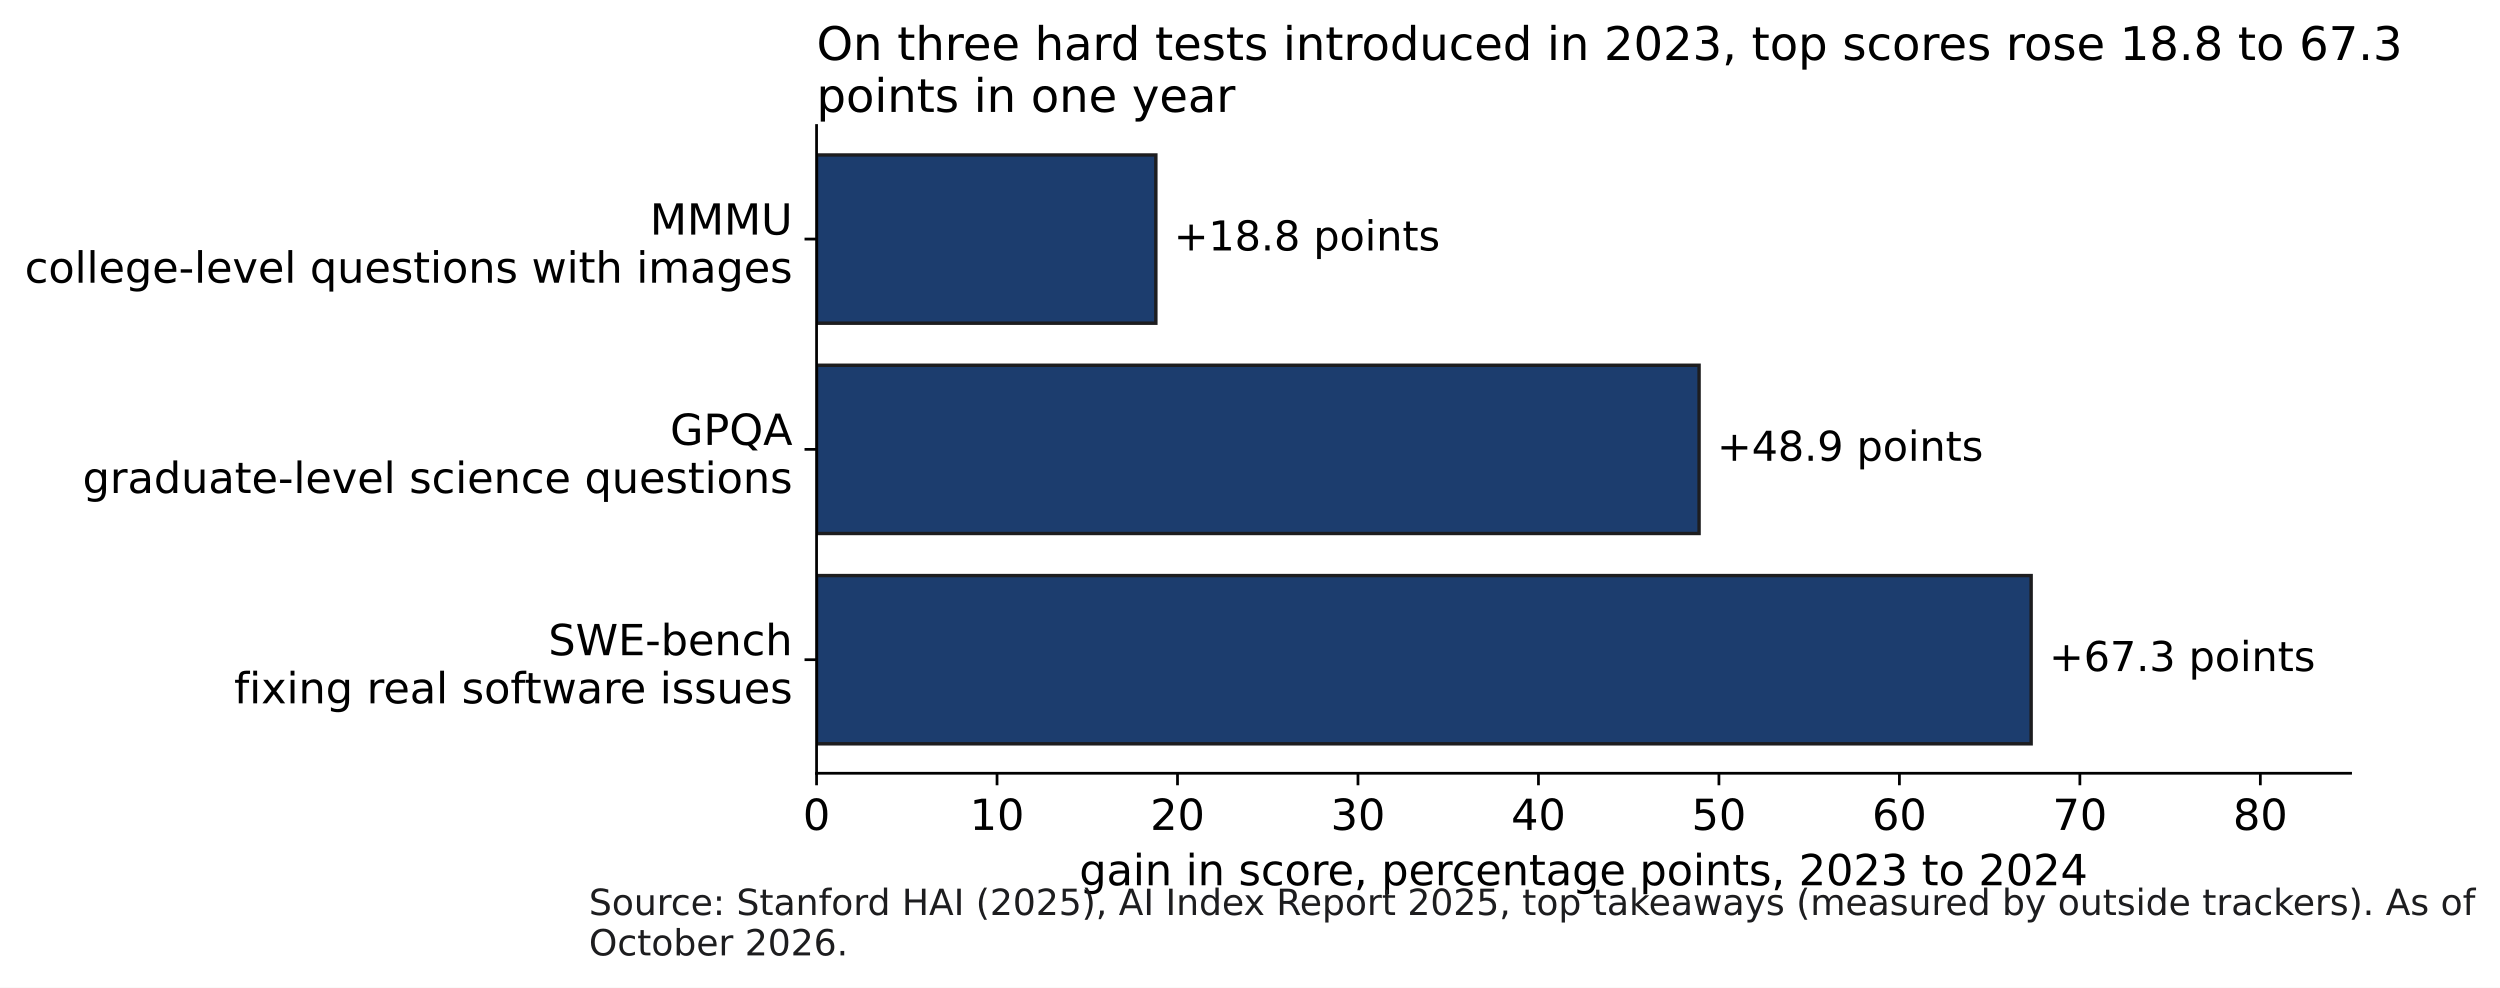
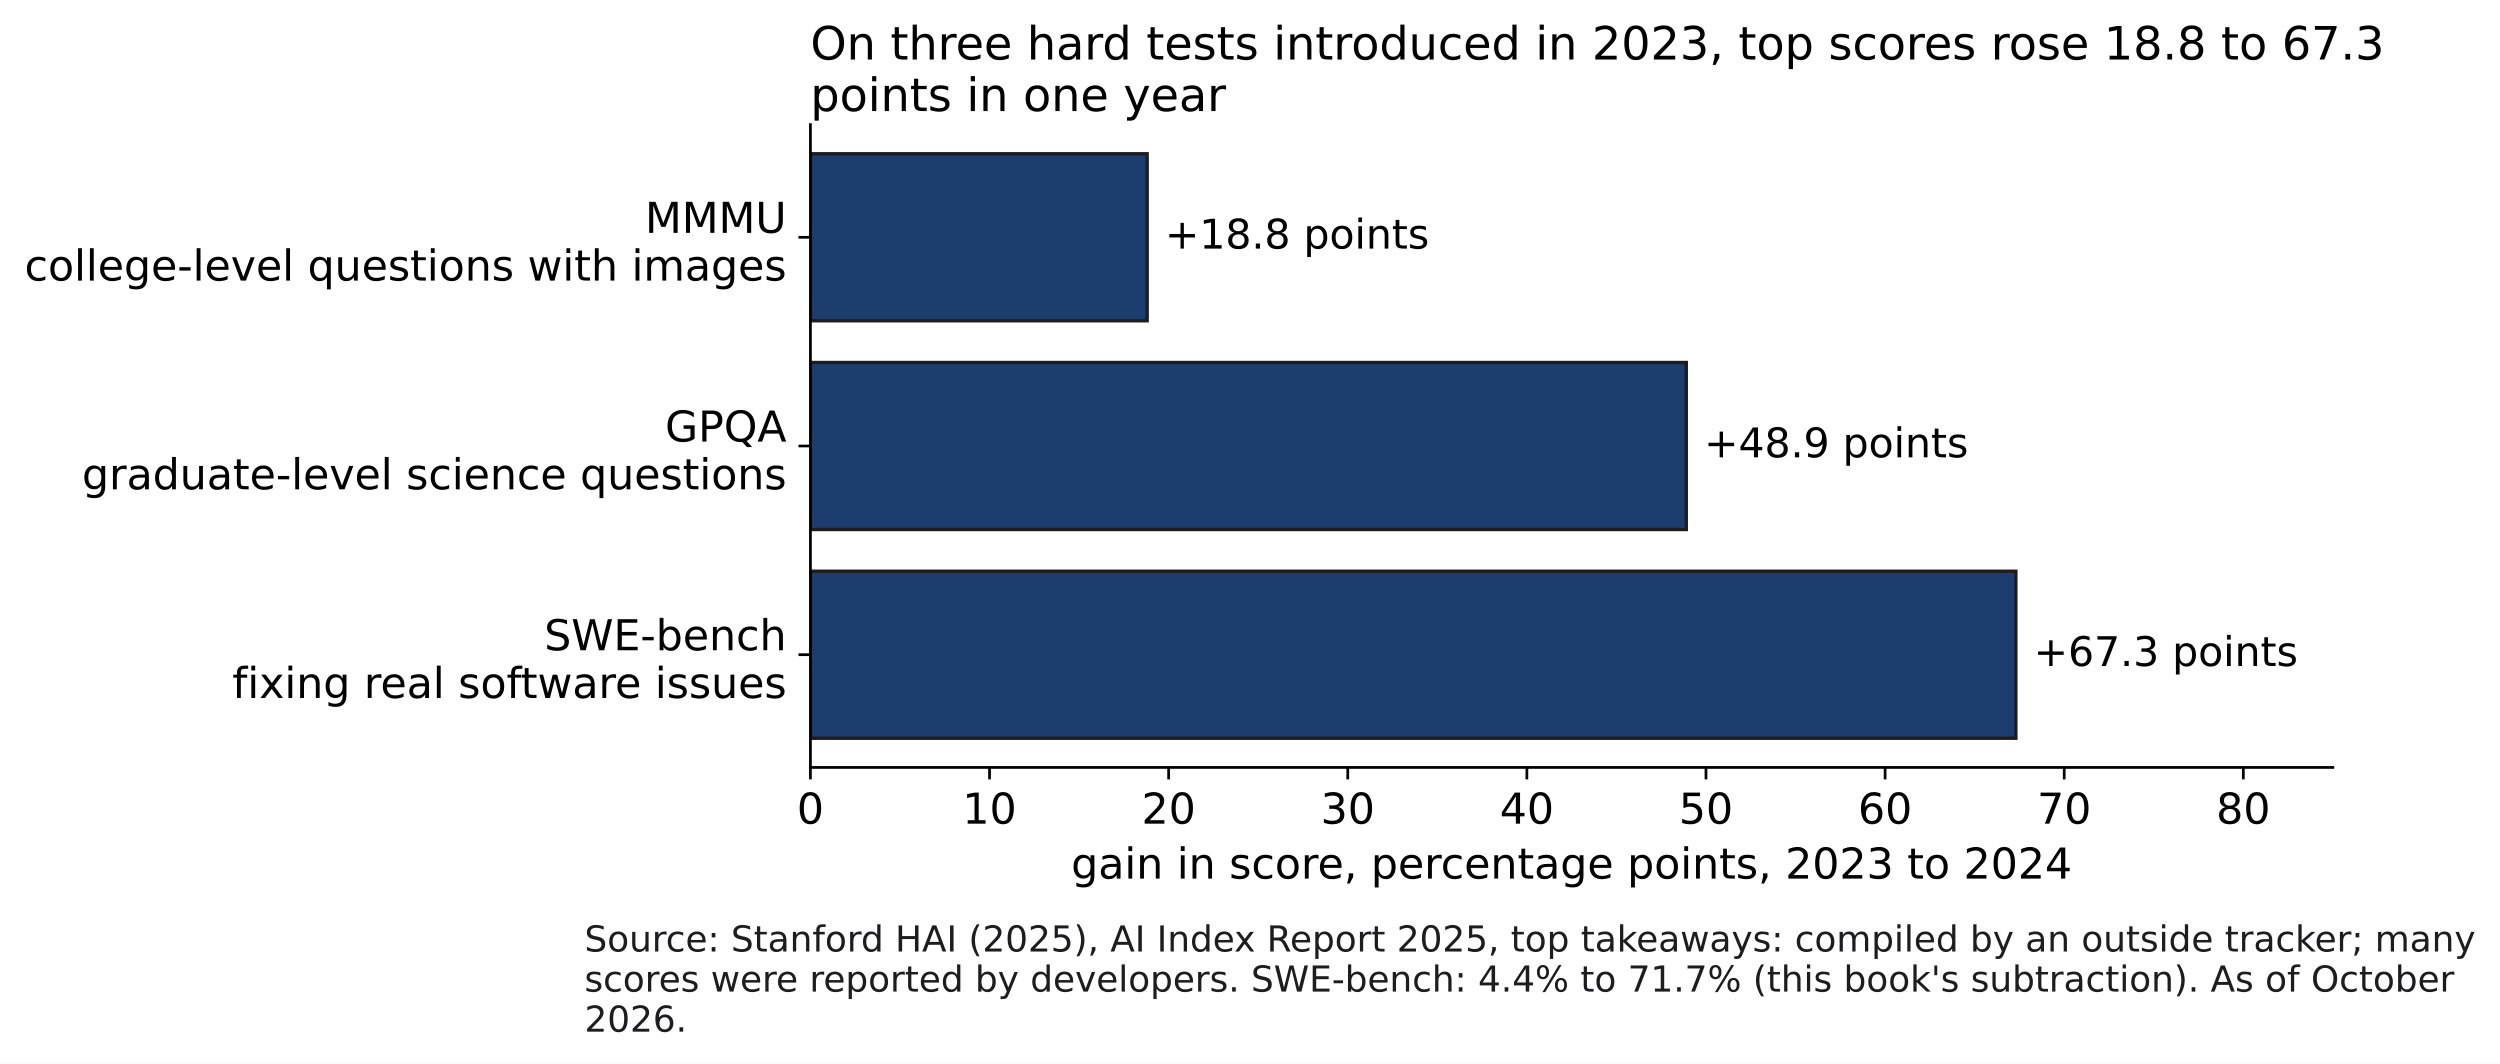
- <svg xmlns="http://www.w3.org/2000/svg" xmlns:xlink="http://www.w3.org/1999/xlink" width="727.502pt" height="287.407pt" viewBox="0 0 727.502 287.407" version="1.1">
+ <svg xmlns="http://www.w3.org/2000/svg" xmlns:xlink="http://www.w3.org/1999/xlink" width="733.021pt" height="311.887pt" viewBox="0 0 733.021 311.887" version="1.1">
  <defs>
    <style type="text/css">*{stroke-linejoin: round; stroke-linecap: butt}</style>
  </defs>
  <g id="figure_1">
    <g id="patch_1">
-       <path d="M 0 287.407  L 727.502 287.407  L 727.502 0  L 0 0  z " style="fill: #ffffff" />
+       <path d="M 0 311.887  L 733.021 311.887  L 733.021 -0  L 0 -0  z " style="fill: #ffffff" />
    </g>
    <g id="axes_1">
      <g id="patch_2">
        <path d="M 237.62 225.019  L 684.02 225.019  L 684.02 36.523  L 237.62 36.523  z " style="fill: #ffffff" />
      </g>
      <g id="patch_3">
-         <path d="M 237.62 45.091  L 336.353 45.091  L 336.353 94.051  L 237.62 94.051  z " clip-path="url(#p27201c2f89)" style="fill: #1c3d6e; stroke: #1d1d1f; stroke-linejoin: miter" />
+         <path d="M 237.62 45.091  L 336.353 45.091  L 336.353 94.051  L 237.62 94.051  z " clip-path="url(#p1450ca31be)" style="fill: #1c3d6e; stroke: #1d1d1f; stroke-linejoin: miter" />
      </g>
      <g id="patch_4">
-         <path d="M 237.62 106.291  L 494.431 106.291  L 494.431 155.251  L 237.62 155.251  z " clip-path="url(#p27201c2f89)" style="fill: #1c3d6e; stroke: #1d1d1f; stroke-linejoin: miter" />
+         <path d="M 237.62 106.291  L 494.431 106.291  L 494.431 155.251  L 237.62 155.251  z " clip-path="url(#p1450ca31be)" style="fill: #1c3d6e; stroke: #1d1d1f; stroke-linejoin: miter" />
      </g>
      <g id="patch_5">
-         <path d="M 237.62 167.491  L 591.064 167.491  L 591.064 216.451  L 237.62 216.451  z " clip-path="url(#p27201c2f89)" style="fill: #1c3d6e; stroke: #1d1d1f; stroke-linejoin: miter" />
+         <path d="M 237.62 167.491  L 591.064 167.491  L 591.064 216.451  L 237.62 216.451  z " clip-path="url(#p1450ca31be)" style="fill: #1c3d6e; stroke: #1d1d1f; stroke-linejoin: miter" />
      </g>
      <g id="matplotlib.axis_1">
        <g id="xtick_1">
          <g id="line2d_1">
            <defs>
              <path id="macf88622d7" d="M 0 0  L 0 3.5  " style="stroke: #000000; stroke-width: 0.8" />
            </defs>
            <g>
              <use xlink:href="#macf88622d7" x="237.62" y="225.019" style="stroke: #000000; stroke-width: 0.8" />
            </g>
          </g>
          <g id="text_1">
            <text style="font: 12.5px 'DejaVu Sans', 'Bitstream Vera Sans', 'Computer Modern Sans Serif', 'Lucida Grande', 'Verdana', 'Geneva', 'Lucid', 'Arial', 'Helvetica', 'Avant Garde', sans-serif; text-anchor: middle" x="237.62" y="241.517" transform="rotate(-0 237.6199 241.5174)">0</text>
          </g>
        </g>
        <g id="xtick_2">
          <g id="line2d_2">
            <g>
              <use xlink:href="#macf88622d7" x="290.138" y="225.019" style="stroke: #000000; stroke-width: 0.8" />
            </g>
          </g>
          <g id="text_2">
            <text style="font: 12.5px 'DejaVu Sans', 'Bitstream Vera Sans', 'Computer Modern Sans Serif', 'Lucida Grande', 'Verdana', 'Geneva', 'Lucid', 'Arial', 'Helvetica', 'Avant Garde', sans-serif; text-anchor: middle" x="290.138" y="241.517" transform="rotate(-0 290.1376 241.5174)">10</text>
          </g>
        </g>
        <g id="xtick_3">
          <g id="line2d_3">
            <g>
              <use xlink:href="#macf88622d7" x="342.655" y="225.019" style="stroke: #000000; stroke-width: 0.8" />
            </g>
          </g>
          <g id="text_3">
            <text style="font: 12.5px 'DejaVu Sans', 'Bitstream Vera Sans', 'Computer Modern Sans Serif', 'Lucida Grande', 'Verdana', 'Geneva', 'Lucid', 'Arial', 'Helvetica', 'Avant Garde', sans-serif; text-anchor: middle" x="342.655" y="241.517" transform="rotate(-0 342.6552 241.5174)">20</text>
          </g>
        </g>
        <g id="xtick_4">
          <g id="line2d_4">
            <g>
              <use xlink:href="#macf88622d7" x="395.173" y="225.019" style="stroke: #000000; stroke-width: 0.8" />
            </g>
          </g>
          <g id="text_4">
            <text style="font: 12.5px 'DejaVu Sans', 'Bitstream Vera Sans', 'Computer Modern Sans Serif', 'Lucida Grande', 'Verdana', 'Geneva', 'Lucid', 'Arial', 'Helvetica', 'Avant Garde', sans-serif; text-anchor: middle" x="395.173" y="241.517" transform="rotate(-0 395.1729 241.5174)">30</text>
          </g>
        </g>
        <g id="xtick_5">
          <g id="line2d_5">
            <g>
              <use xlink:href="#macf88622d7" x="447.691" y="225.019" style="stroke: #000000; stroke-width: 0.8" />
            </g>
          </g>
          <g id="text_5">
            <text style="font: 12.5px 'DejaVu Sans', 'Bitstream Vera Sans', 'Computer Modern Sans Serif', 'Lucida Grande', 'Verdana', 'Geneva', 'Lucid', 'Arial', 'Helvetica', 'Avant Garde', sans-serif; text-anchor: middle" x="447.691" y="241.517" transform="rotate(-0 447.6905 241.5174)">40</text>
          </g>
        </g>
        <g id="xtick_6">
          <g id="line2d_6">
            <g>
              <use xlink:href="#macf88622d7" x="500.208" y="225.019" style="stroke: #000000; stroke-width: 0.8" />
            </g>
          </g>
          <g id="text_6">
            <text style="font: 12.5px 'DejaVu Sans', 'Bitstream Vera Sans', 'Computer Modern Sans Serif', 'Lucida Grande', 'Verdana', 'Geneva', 'Lucid', 'Arial', 'Helvetica', 'Avant Garde', sans-serif; text-anchor: middle" x="500.208" y="241.517" transform="rotate(-0 500.2082 241.5174)">50</text>
          </g>
        </g>
        <g id="xtick_7">
          <g id="line2d_7">
            <g>
              <use xlink:href="#macf88622d7" x="552.726" y="225.019" style="stroke: #000000; stroke-width: 0.8" />
            </g>
          </g>
          <g id="text_7">
            <text style="font: 12.5px 'DejaVu Sans', 'Bitstream Vera Sans', 'Computer Modern Sans Serif', 'Lucida Grande', 'Verdana', 'Geneva', 'Lucid', 'Arial', 'Helvetica', 'Avant Garde', sans-serif; text-anchor: middle" x="552.726" y="241.517" transform="rotate(-0 552.7258 241.5174)">60</text>
          </g>
        </g>
        <g id="xtick_8">
          <g id="line2d_8">
            <g>
              <use xlink:href="#macf88622d7" x="605.243" y="225.019" style="stroke: #000000; stroke-width: 0.8" />
            </g>
          </g>
          <g id="text_8">
            <text style="font: 12.5px 'DejaVu Sans', 'Bitstream Vera Sans', 'Computer Modern Sans Serif', 'Lucida Grande', 'Verdana', 'Geneva', 'Lucid', 'Arial', 'Helvetica', 'Avant Garde', sans-serif; text-anchor: middle" x="605.243" y="241.517" transform="rotate(-0 605.2435 241.5174)">70</text>
          </g>
        </g>
        <g id="xtick_9">
          <g id="line2d_9">
            <g>
              <use xlink:href="#macf88622d7" x="657.761" y="225.019" style="stroke: #000000; stroke-width: 0.8" />
            </g>
          </g>
          <g id="text_9">
            <text style="font: 12.5px 'DejaVu Sans', 'Bitstream Vera Sans', 'Computer Modern Sans Serif', 'Lucida Grande', 'Verdana', 'Geneva', 'Lucid', 'Arial', 'Helvetica', 'Avant Garde', sans-serif; text-anchor: middle" x="657.761" y="241.517" transform="rotate(-0 657.7611 241.5174)">80</text>
          </g>
        </g>
        <g id="text_10">
          <text style="font: 12.5px 'DejaVu Sans', 'Bitstream Vera Sans', 'Computer Modern Sans Serif', 'Lucida Grande', 'Verdana', 'Geneva', 'Lucid', 'Arial', 'Helvetica', 'Avant Garde', sans-serif; text-anchor: middle" x="460.82" y="257.615" transform="rotate(-0 460.8199 257.6151)">gain in score, percentage points, 2023 to 2024</text>
        </g>
      </g>
      <g id="matplotlib.axis_2">
        <g id="ytick_1">
          <g id="line2d_10">
            <defs>
              <path id="m16c6811a0e" d="M 0 0  L -3.5 0  " style="stroke: #000000; stroke-width: 0.8" />
            </defs>
            <g>
              <use xlink:href="#m16c6811a0e" x="237.62" y="69.571" style="stroke: #000000; stroke-width: 0.8" />
            </g>
          </g>
          <g id="text_11">
            <text style="font: 12.5px 'DejaVu Sans', 'Bitstream Vera Sans', 'Computer Modern Sans Serif', 'Lucida Grande', 'Verdana', 'Geneva', 'Lucid', 'Arial', 'Helvetica', 'Avant Garde', sans-serif" transform="translate(189.116 68.27156)">MMMU</text>
            <text style="font: 12.5px 'DejaVu Sans', 'Bitstream Vera Sans', 'Computer Modern Sans Serif', 'Lucida Grande', 'Verdana', 'Geneva', 'Lucid', 'Arial', 'Helvetica', 'Avant Garde', sans-serif" transform="translate(7.2 82.26882)">college-level questions with images</text>
          </g>
        </g>
        <g id="ytick_2">
          <g id="line2d_11">
            <g>
              <use xlink:href="#m16c6811a0e" x="237.62" y="130.771" style="stroke: #000000; stroke-width: 0.8" />
            </g>
          </g>
          <g id="text_12">
            <text style="font: 12.5px 'DejaVu Sans', 'Bitstream Vera Sans', 'Computer Modern Sans Serif', 'Lucida Grande', 'Verdana', 'Geneva', 'Lucid', 'Arial', 'Helvetica', 'Avant Garde', sans-serif" transform="translate(195.0066 129.4716)">GPQA</text>
            <text style="font: 12.5px 'DejaVu Sans', 'Bitstream Vera Sans', 'Computer Modern Sans Serif', 'Lucida Grande', 'Verdana', 'Geneva', 'Lucid', 'Arial', 'Helvetica', 'Avant Garde', sans-serif" transform="translate(24.04375 143.4688)">graduate-level science questions</text>
          </g>
        </g>
        <g id="ytick_3">
          <g id="line2d_12">
            <g>
              <use xlink:href="#m16c6811a0e" x="237.62" y="191.971" style="stroke: #000000; stroke-width: 0.8" />
            </g>
          </g>
          <g id="text_13">
            <text style="font: 12.5px 'DejaVu Sans', 'Bitstream Vera Sans', 'Computer Modern Sans Serif', 'Lucida Grande', 'Verdana', 'Geneva', 'Lucid', 'Arial', 'Helvetica', 'Avant Garde', sans-serif" transform="translate(159.573 190.6716)">SWE-bench</text>
            <text style="font: 12.5px 'DejaVu Sans', 'Bitstream Vera Sans', 'Computer Modern Sans Serif', 'Lucida Grande', 'Verdana', 'Geneva', 'Lucid', 'Arial', 'Helvetica', 'Avant Garde', sans-serif" transform="translate(68.12383 204.6688)">fixing real software issues</text>
          </g>
        </g>
      </g>
      <g id="patch_6">
        <path d="M 237.62 225.019  L 237.62 36.523  " style="fill: none; stroke: #000000; stroke-width: 0.8; stroke-linejoin: miter; stroke-linecap: square" />
      </g>
      <g id="patch_7">
        <path d="M 237.62 225.019  L 684.02 225.019  " style="fill: none; stroke: #000000; stroke-width: 0.8; stroke-linejoin: miter; stroke-linecap: square" />
      </g>
      <g id="text_14">
        <text style="font: 12px 'DejaVu Sans', 'Bitstream Vera Sans', 'Computer Modern Sans Serif', 'Lucida Grande', 'Verdana', 'Geneva', 'Lucid', 'Arial', 'Helvetica', 'Avant Garde', sans-serif; text-anchor: start" x="341.605" y="72.883" transform="rotate(-0 341.6049 72.88261)">+18.8 points</text>
      </g>
      <g id="text_15">
        <text style="font: 12px 'DejaVu Sans', 'Bitstream Vera Sans', 'Computer Modern Sans Serif', 'Lucida Grande', 'Verdana', 'Geneva', 'Lucid', 'Arial', 'Helvetica', 'Avant Garde', sans-serif; text-anchor: start" x="499.683" y="134.083" transform="rotate(-0 499.683 134.0826)">+48.9 points</text>
      </g>
      <g id="text_16">
        <text style="font: 12px 'DejaVu Sans', 'Bitstream Vera Sans', 'Computer Modern Sans Serif', 'Lucida Grande', 'Verdana', 'Geneva', 'Lucid', 'Arial', 'Helvetica', 'Avant Garde', sans-serif; text-anchor: start" x="596.315" y="195.283" transform="rotate(-0 596.3155 195.2826)">+67.3 points</text>
      </g>
      <g id="text_17">
        <text style="font: 13.5px 'DejaVu Sans', 'Bitstream Vera Sans', 'Computer Modern Sans Serif', 'Lucida Grande', 'Verdana', 'Geneva', 'Lucid', 'Arial', 'Helvetica', 'Avant Garde', sans-serif" transform="translate(237.6199 17.45789)">On three hard tests introduced in 2023, top scores rose 18.8 to 67.3</text>
        <text style="font: 13.5px 'DejaVu Sans', 'Bitstream Vera Sans', 'Computer Modern Sans Serif', 'Lucida Grande', 'Verdana', 'Geneva', 'Lucid', 'Arial', 'Helvetica', 'Avant Garde', sans-serif" transform="translate(237.6199 32.57494)">points in one year</text>
      </g>
    </g>
    <g id="text_18">
-       <text style="fill: #1d1d1f; font: 10.5px 'DejaVu Sans', 'Bitstream Vera Sans', 'Computer Modern Sans Serif', 'Lucida Grande', 'Verdana', 'Geneva', 'Lucid', 'Arial', 'Helvetica', 'Avant Garde', sans-serif" transform="translate(171.3799 266.2653)">Source: Stanford HAI (2025), AI Index Report 2025, top takeaways (measured by outside trackers). As of</text>
-       <text style="fill: #1d1d1f; font: 10.5px 'DejaVu Sans', 'Bitstream Vera Sans', 'Computer Modern Sans Serif', 'Lucida Grande', 'Verdana', 'Geneva', 'Lucid', 'Arial', 'Helvetica', 'Avant Garde', sans-serif" transform="translate(171.3799 278.023)">October 2026.</text>
+       <text style="fill: #1d1d1f; font: 10.5px 'DejaVu Sans', 'Bitstream Vera Sans', 'Computer Modern Sans Serif', 'Lucida Grande', 'Verdana', 'Geneva', 'Lucid', 'Arial', 'Helvetica', 'Avant Garde', sans-serif" transform="translate(171.3799 278.9876)">Source: Stanford HAI (2025), AI Index Report 2025, top takeaways: compiled by an outside tracker; many</text>
+       <text style="fill: #1d1d1f; font: 10.5px 'DejaVu Sans', 'Bitstream Vera Sans', 'Computer Modern Sans Serif', 'Lucida Grande', 'Verdana', 'Geneva', 'Lucid', 'Arial', 'Helvetica', 'Avant Garde', sans-serif" transform="translate(171.3799 290.7453)">scores were reported by developers. SWE-bench: 4.4% to 71.7% (this book's subtraction). As of October</text>
+       <text style="fill: #1d1d1f; font: 10.5px 'DejaVu Sans', 'Bitstream Vera Sans', 'Computer Modern Sans Serif', 'Lucida Grande', 'Verdana', 'Geneva', 'Lucid', 'Arial', 'Helvetica', 'Avant Garde', sans-serif" transform="translate(171.3799 302.503)">2026.</text>
    </g>
  </g>
  <defs>
-     <clipPath id="p27201c2f89">
+     <clipPath id="p1450ca31be">
      <rect x="237.62" y="36.523" width="446.4" height="188.496" />
    </clipPath>
  </defs>
</svg>
